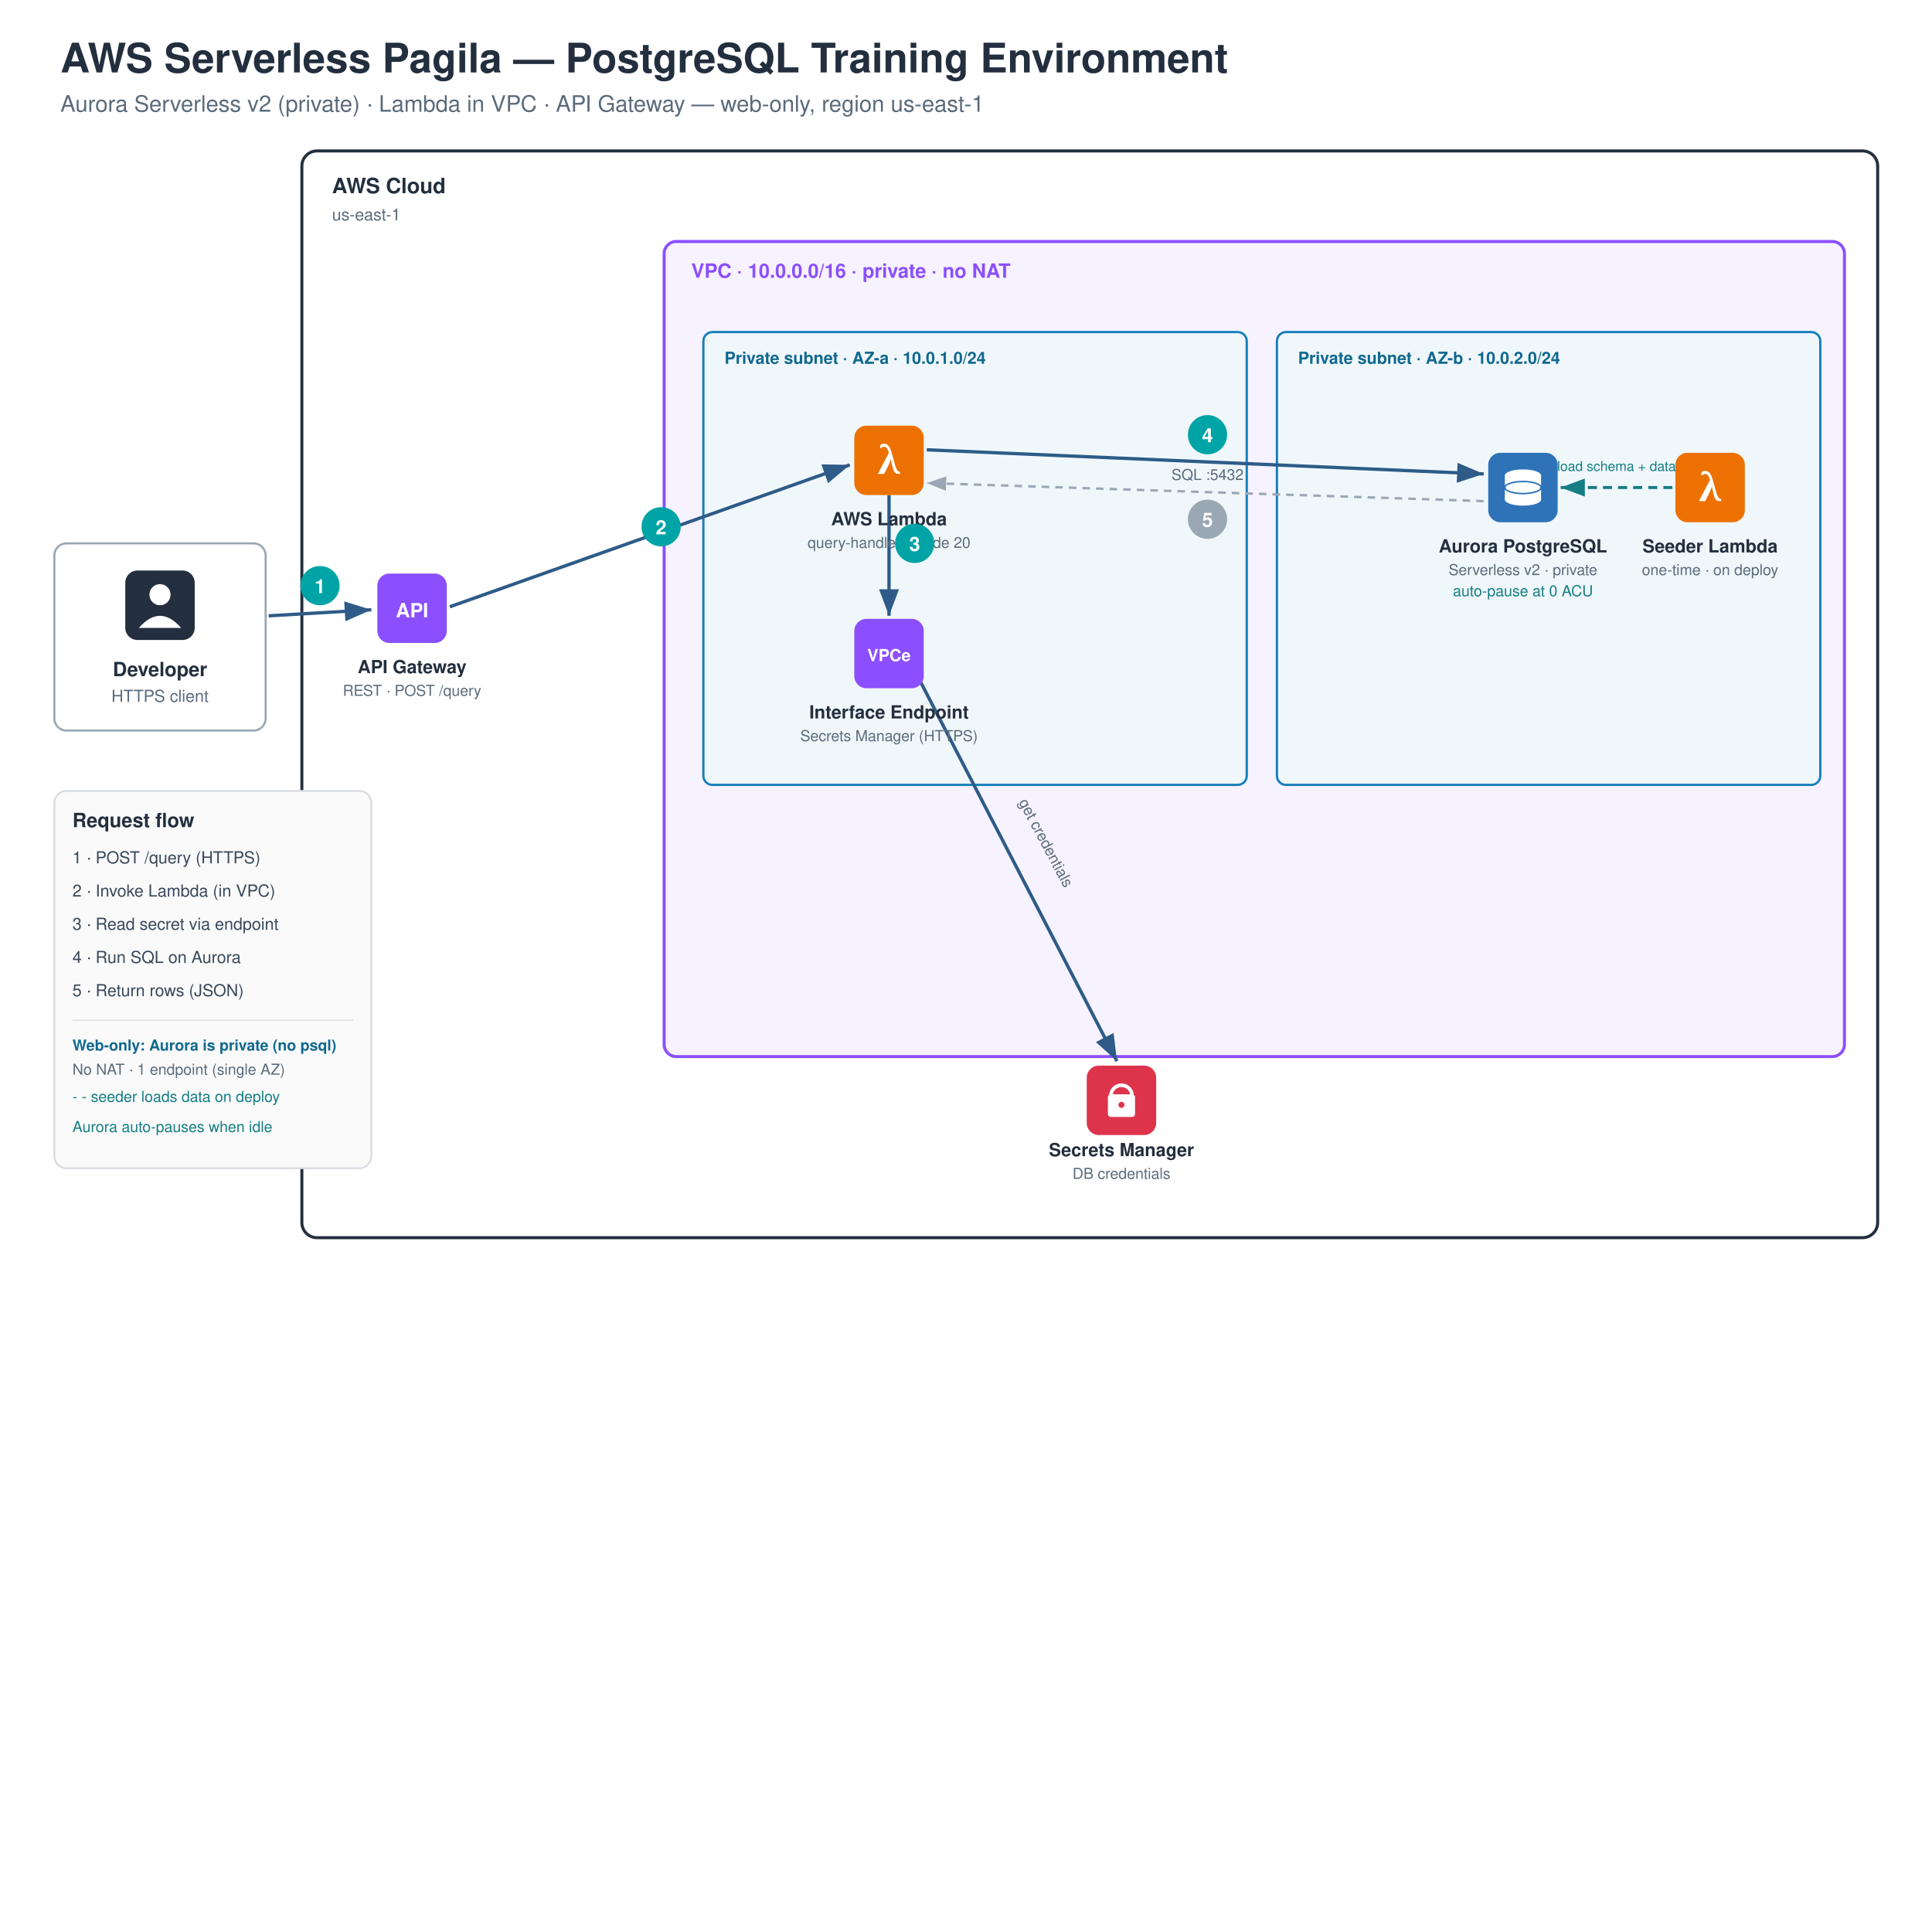
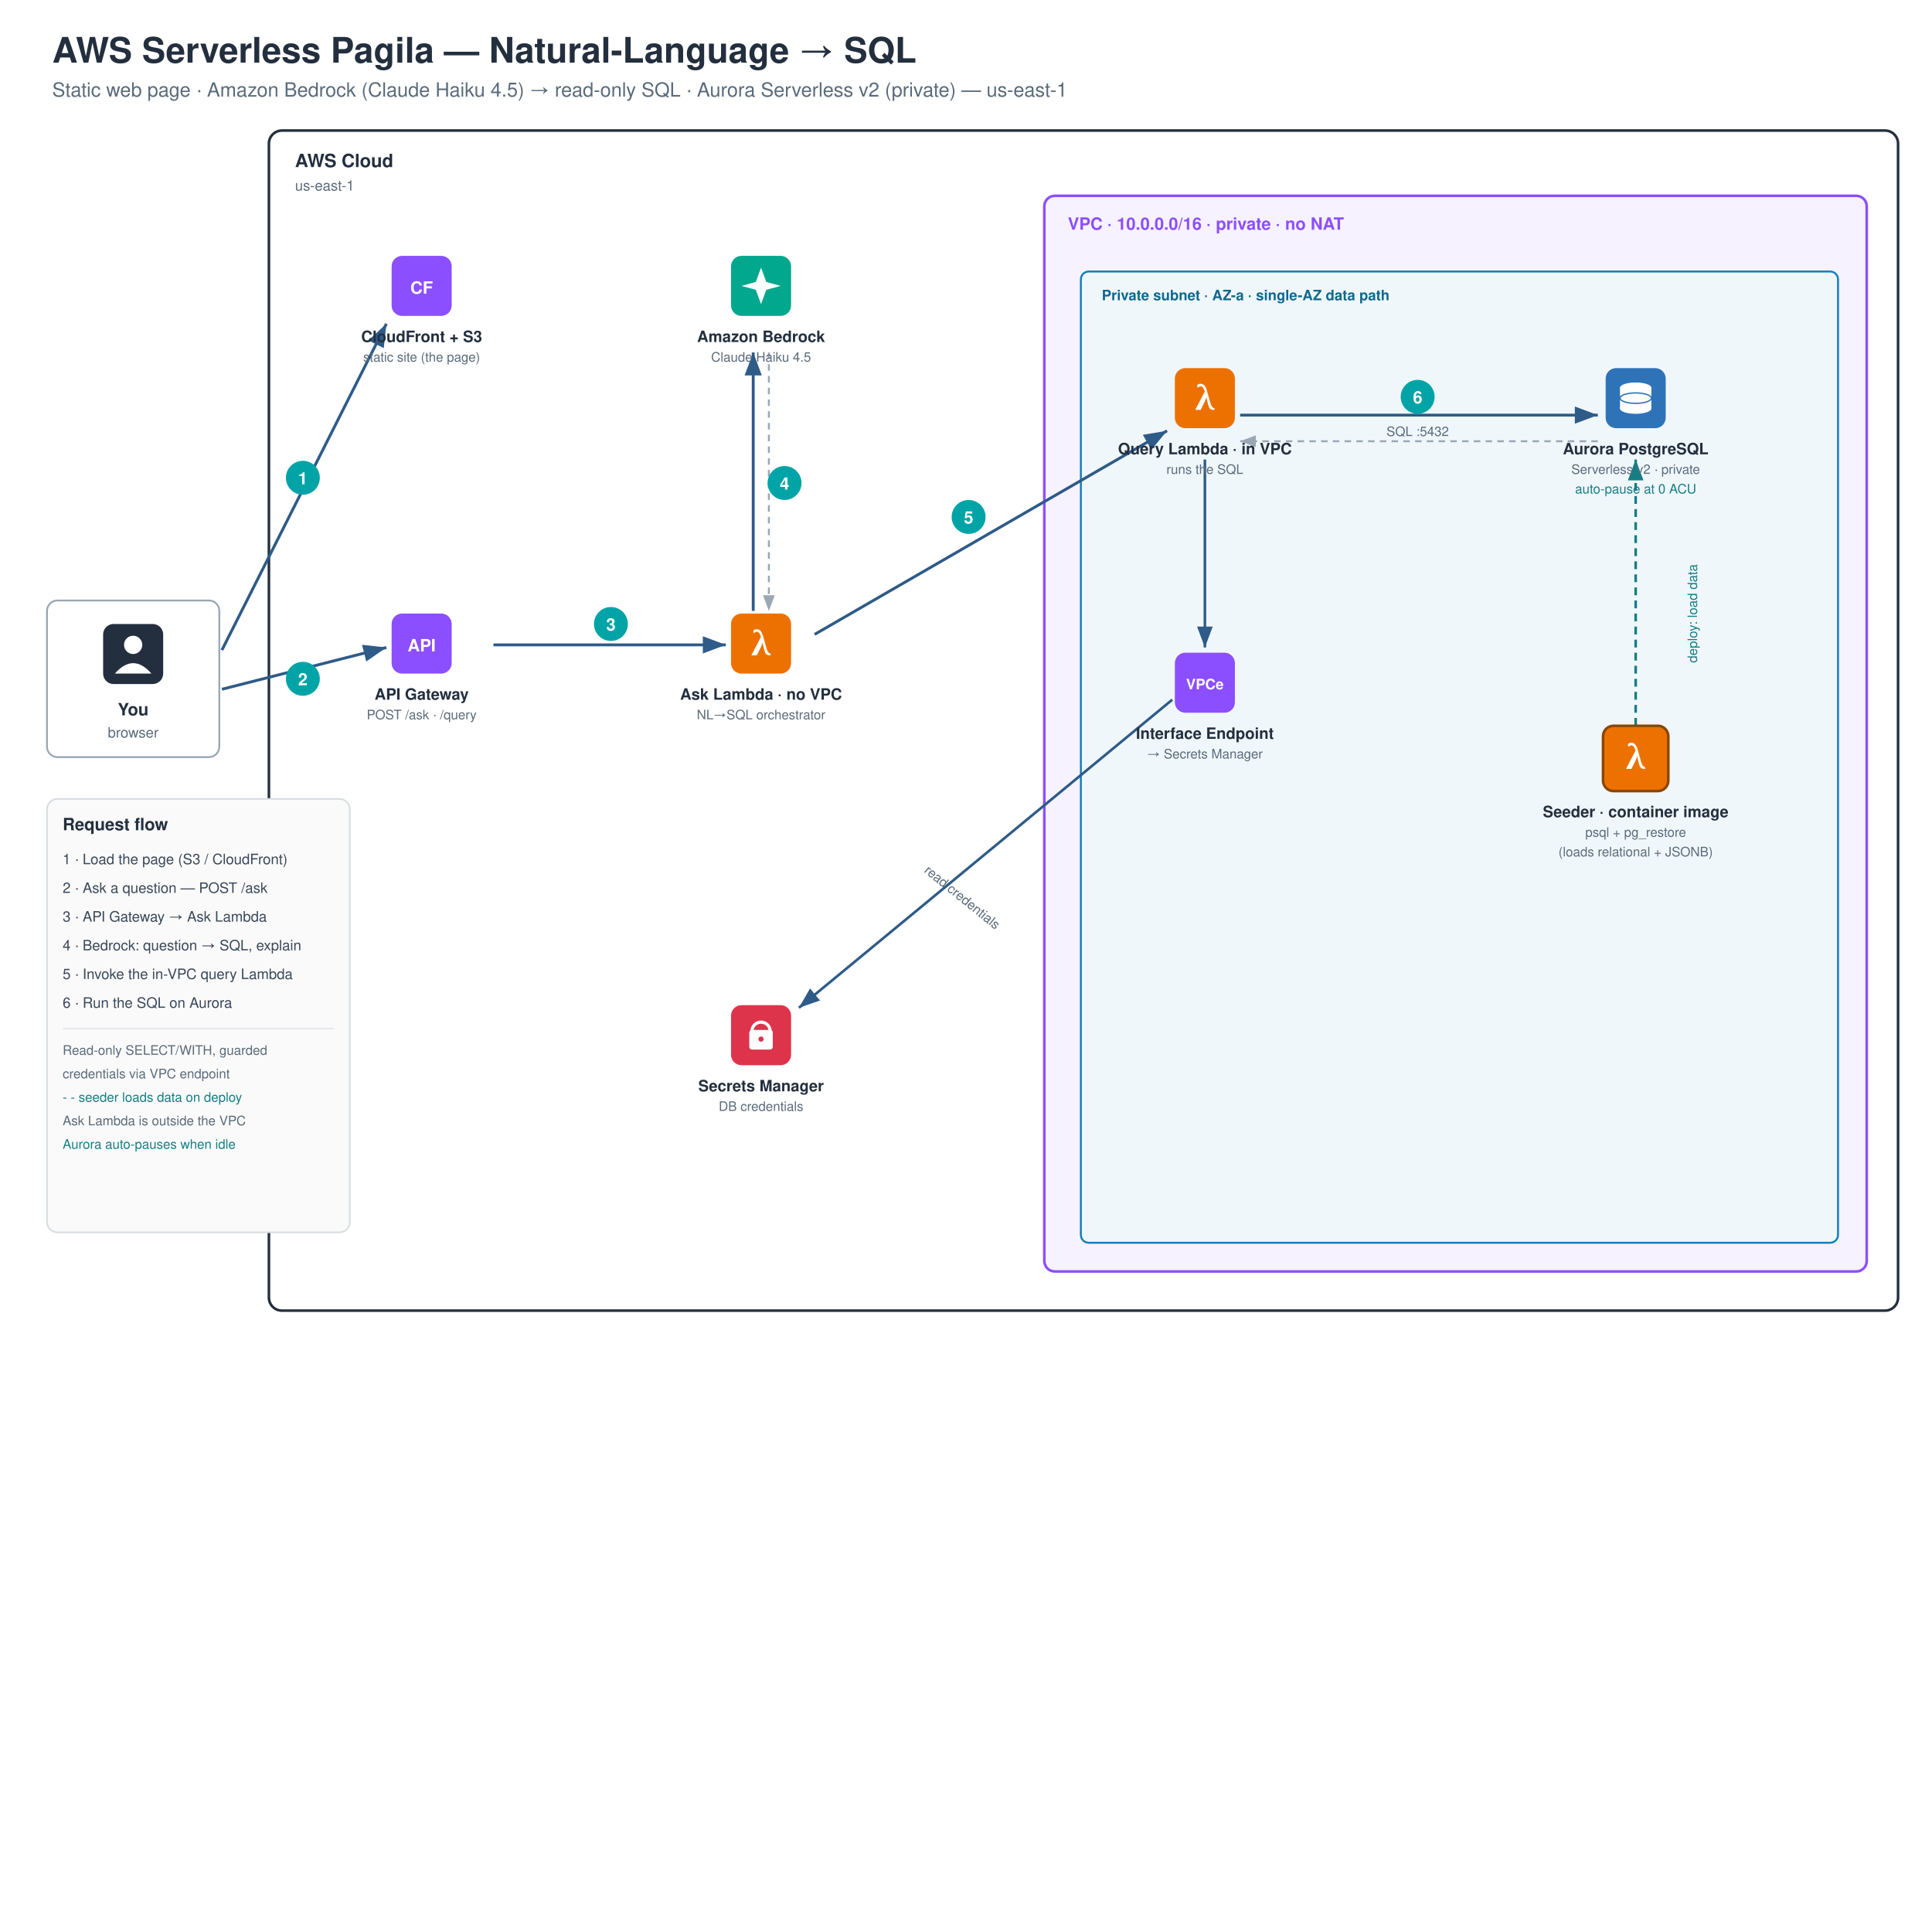
- <svg xmlns="http://www.w3.org/2000/svg" width="1280" height="1280" viewBox="0 0 1280 1280" font-family="Helvetica, Arial, sans-serif">
-   <rect x="0" y="0" width="1280" height="1280" fill="#ffffff" />
-   <text x="40" y="48" font-size="27" font-weight="bold" fill="#232F3E">AWS Serverless Pagila — PostgreSQL Training Environment</text>
-   <text x="40" y="74" font-size="15" fill="#5A6B7B">Aurora Serverless v2 (private) · Lambda in VPC · API Gateway — web-only, region us-east-1</text>
-   <rect x="200" y="100" width="1044" height="720" rx="10" fill="none" stroke="#232F3E" stroke-width="2" />
-   <text x="220" y="128" font-size="14" font-weight="bold" fill="#232F3E">AWS Cloud</text>
-   <text x="220" y="146" font-size="11" fill="#5A6B7B">us-east-1</text>
-   <rect x="440" y="160" width="782" height="540" rx="8" fill="#F7F2FF" stroke="#8C4FFF" stroke-width="2" />
-   <text x="458" y="184" font-size="13" font-weight="bold" fill="#8C4FFF">VPC · 10.0.0.0/16 · private · no NAT</text>
-   <rect x="466" y="220" width="360" height="300" rx="6" fill="#F0F7FB" stroke="#147EBA" stroke-width="1.5" />
-   <text x="480" y="241" font-size="11" font-weight="bold" fill="#10688F">Private subnet · AZ-a · 10.0.1.0/24</text>
-   <rect x="846" y="220" width="360" height="300" rx="6" fill="#F0F7FB" stroke="#147EBA" stroke-width="1.5" />
-   <text x="860" y="241" font-size="11" font-weight="bold" fill="#10688F">Private subnet · AZ-b · 10.0.2.0/24</text>
-   <line x1="178" y1="408" x2="246" y2="404" stroke="#2E5B88" stroke-width="2.2" marker-end="url(#arrow)" />
-   <line x1="298" y1="402" x2="563" y2="308" stroke="#2E5B88" stroke-width="2.2" marker-end="url(#arrow)" />
-   <line x1="614" y1="298" x2="983" y2="314" stroke="#2E5B88" stroke-width="2.2" marker-end="url(#arrow)" />
-   <line x1="983" y1="332" x2="614" y2="320" stroke="#9AA7B4" stroke-width="1.6" stroke-dasharray="5 4" marker-end="url(#arrowg)" />
-   <line x1="1108" y1="323" x2="1034" y2="323" stroke="#147E84" stroke-width="2" stroke-dasharray="6 4" marker-end="url(#arrowt)" />
-   <line x1="589" y1="328" x2="589" y2="408" stroke="#2E5B88" stroke-width="2.2" marker-end="url(#arrow)" />
-   <line x1="610" y1="452" x2="740" y2="703" stroke="#2E5B88" stroke-width="2.2" marker-end="url(#arrow)" />
-   <rect x="36" y="360" width="140" height="124" rx="8" fill="#FFFFFF" stroke="#9AA7B4" stroke-width="1.4" />
+ <svg xmlns="http://www.w3.org/2000/svg" width="1480" height="1480" viewBox="0 0 1480 1480" font-family="Helvetica, Arial, sans-serif">
+   <rect x="0" y="0" width="1480" height="1480" fill="#ffffff" />
+   <text x="40" y="48" font-size="27" font-weight="bold" fill="#232F3E">AWS Serverless Pagila — Natural-Language → SQL</text>
+   <text x="40" y="74" font-size="15" fill="#5A6B7B">Static web page · Amazon Bedrock (Claude Haiku 4.5) → read-only SQL · Aurora Serverless v2 (private) — us-east-1</text>
+   <rect x="206" y="100" width="1248" height="904" rx="10" fill="none" stroke="#232F3E" stroke-width="2" />
+   <text x="226" y="128" font-size="14" font-weight="bold" fill="#232F3E">AWS Cloud</text>
+   <text x="226" y="146" font-size="11" fill="#5A6B7B">us-east-1</text>
+   <rect x="800" y="150" width="630" height="824" rx="8" fill="#F7F2FF" stroke="#8C4FFF" stroke-width="2" />
+   <text x="818" y="176" font-size="13" font-weight="bold" fill="#8C4FFF">VPC · 10.0.0.0/16 · private · no NAT</text>
+   <rect x="828" y="208" width="580" height="744" rx="6" fill="#F0F7FB" stroke="#147EBA" stroke-width="1.5" />
+   <text x="844" y="230" font-size="11" font-weight="bold" fill="#10688F">Private subnet · AZ-a · single-AZ data path</text>
+   <line x1="170" y1="498" x2="296" y2="248" stroke="#2E5B88" stroke-width="2.2" marker-end="url(#a)" />
+   <line x1="170" y1="528" x2="296" y2="496" stroke="#2E5B88" stroke-width="2.2" marker-end="url(#a)" />
+   <line x1="378" y1="494" x2="556" y2="494" stroke="#2E5B88" stroke-width="2.2" marker-end="url(#a)" />
+   <line x1="577" y1="468" x2="577" y2="270" stroke="#2E5B88" stroke-width="2.2" marker-end="url(#a)" />
+   <line x1="589" y1="270" x2="589" y2="468" stroke="#9AA7B4" stroke-width="1.5" stroke-dasharray="5 4" marker-end="url(#g)" />
+   <line x1="624" y1="486" x2="894" y2="330" stroke="#2E5B88" stroke-width="2.2" marker-end="url(#a)" />
+   <line x1="950" y1="318" x2="1224" y2="318" stroke="#2E5B88" stroke-width="2.2" marker-end="url(#a)" />
+   <line x1="1224" y1="338" x2="950" y2="338" stroke="#9AA7B4" stroke-width="1.5" stroke-dasharray="5 4" marker-end="url(#g)" />
+   <line x1="923" y1="352" x2="923" y2="496" stroke="#2E5B88" stroke-width="2" marker-end="url(#a)" />
+   <line x1="898" y1="536" x2="612" y2="772" stroke="#2E5B88" stroke-width="2" marker-end="url(#a)" />
+   <line x1="1253" y1="556" x2="1253" y2="352" stroke="#147E84" stroke-width="2" stroke-dasharray="6 4" marker-end="url(#t)" />
+   <rect x="36" y="460" width="132" height="120" rx="8" fill="#FFFFFF" stroke="#9AA7B4" stroke-width="1.4" />
  <g>
-     <rect x="83" y="378" width="46" height="46" rx="8" fill="#232F3E" />
-     <circle cx="106" cy="394" r="7" fill="#ffffff" />
-     <path d="M92 416 q14 -16 28 0 z" fill="#ffffff" />
+     <rect x="79" y="478" width="46" height="46" rx="8" fill="#232F3E" />
+     <circle cx="102" cy="494" r="7" fill="#ffffff" />
+     <path d="M88 516 q14 -16 28 0 z" fill="#ffffff" />
  </g>
-   <text x="106" y="448" font-size="13" font-weight="bold" fill="#232F3E" text-anchor="middle">Developer</text>
-   <text x="106" y="465" font-size="11" fill="#5A6B7B" text-anchor="middle">HTTPS client</text>
+   <text x="102" y="548" font-size="13" font-weight="bold" fill="#232F3E" text-anchor="middle">You</text>
+   <text x="102" y="565" font-size="11" fill="#5A6B7B" text-anchor="middle">browser</text>
  <g>
-     <rect x="250" y="380" width="46" height="46" rx="8" fill="#8C4FFF" />
-     <text x="273" y="409" font-size="13" font-weight="bold" fill="#ffffff" text-anchor="middle">API</text>
+     <rect x="300" y="196" width="46" height="46" rx="8" fill="#8C4FFF" />
+     <text x="323" y="225" font-size="13" font-weight="bold" fill="#ffffff" text-anchor="middle">CF</text>
  </g>
-   <text x="273" y="446" font-size="12" font-weight="bold" fill="#232F3E" text-anchor="middle">API Gateway</text>
-   <text x="273" y="461" font-size="10" fill="#5A6B7B" text-anchor="middle">REST · POST /query</text>
+   <text x="323" y="262" font-size="12" font-weight="bold" fill="#232F3E" text-anchor="middle">CloudFront + S3</text>
+   <text x="323" y="277" font-size="10" fill="#5A6B7B" text-anchor="middle">static site (the page)</text>
  <g>
-     <rect x="566" y="282" width="46" height="46" rx="8" fill="#ED7100" />
-     <text x="589" y="314" font-size="26" font-weight="bold" fill="#ffffff" text-anchor="middle" font-family="Georgia, serif">λ</text>
+     <rect x="300" y="470" width="46" height="46" rx="8" fill="#8C4FFF" />
+     <text x="323" y="499" font-size="13" font-weight="bold" fill="#ffffff" text-anchor="middle">API</text>
  </g>
-   <text x="589" y="348" font-size="12" font-weight="bold" fill="#232F3E" text-anchor="middle">AWS Lambda</text>
-   <text x="589" y="363" font-size="10" fill="#5A6B7B" text-anchor="middle">query-handler · Node 20</text>
+   <text x="323" y="536" font-size="12" font-weight="bold" fill="#232F3E" text-anchor="middle">API Gateway</text>
+   <text x="323" y="551" font-size="10" fill="#5A6B7B" text-anchor="middle">POST /ask · /query</text>
  <g>
-     <rect x="566" y="410" width="46" height="46" rx="8" fill="#8C4FFF" />
-     <text x="589" y="438" font-size="11" font-weight="bold" fill="#ffffff" text-anchor="middle">VPCe</text>
+     <rect x="560" y="196" width="46" height="46" rx="8" fill="#01A88D" />
+     <path d="M583 205 L587 216 L598 219 L587 222 L583 233 L579 222 L568 219 L579 216 Z" fill="#ffffff" />
  </g>
-   <text x="589" y="476" font-size="12" font-weight="bold" fill="#232F3E" text-anchor="middle">Interface Endpoint</text>
-   <text x="589" y="491" font-size="10" fill="#5A6B7B" text-anchor="middle">Secrets Manager (HTTPS)</text>
+   <text x="583" y="262" font-size="12" font-weight="bold" fill="#232F3E" text-anchor="middle">Amazon Bedrock</text>
+   <text x="583" y="277" font-size="10" fill="#5A6B7B" text-anchor="middle">Claude Haiku 4.5</text>
  <g>
-     <rect x="986" y="300" width="46" height="46" rx="8" fill="#2E73B8" />
-     <ellipse cx="1009" cy="315" rx="12" ry="4" fill="#ffffff" />
-     <rect x="997" y="315" width="24" height="16" fill="#ffffff" />
-     <ellipse cx="1009" cy="331" rx="12" ry="4" fill="#ffffff" />
-     <ellipse cx="1009" cy="323" rx="12" ry="4" fill="none" stroke="#2E73B8" stroke-width="1" />
+     <rect x="560" y="470" width="46" height="46" rx="8" fill="#ED7100" />
+     <text x="583" y="502" font-size="26" font-weight="bold" fill="#ffffff" text-anchor="middle" font-family="Georgia, serif">λ</text>
  </g>
-   <text x="1009" y="366" font-size="12" font-weight="bold" fill="#232F3E" text-anchor="middle">Aurora PostgreSQL</text>
-   <text x="1009" y="381" font-size="10" fill="#5A6B7B" text-anchor="middle">Serverless v2 · private</text>
-   <text x="1009" y="395" font-size="10" fill="#147E84" text-anchor="middle">auto-pause at 0 ACU</text>
+   <text x="583" y="536" font-size="12" font-weight="bold" fill="#232F3E" text-anchor="middle">Ask Lambda · no VPC</text>
+   <text x="583" y="551" font-size="10" fill="#5A6B7B" text-anchor="middle">NL→SQL orchestrator</text>
  <g>
-     <rect x="1110" y="300" width="46" height="46" rx="8" fill="#ED7100" />
-     <text x="1133" y="332" font-size="26" font-weight="bold" fill="#ffffff" text-anchor="middle" font-family="Georgia, serif">λ</text>
+     <rect x="560" y="770" width="46" height="46" rx="8" fill="#DD344C" />
+     <path d="M576 790 a7 7 0 0 1 14 0" fill="none" stroke="#ffffff" stroke-width="2.4" />
+     <rect x="574" y="789" width="18" height="15" rx="2" fill="#ffffff" />
+     <circle cx="583" cy="796" r="2" fill="#DD344C" />
  </g>
-   <text x="1133" y="366" font-size="12" font-weight="bold" fill="#232F3E" text-anchor="middle">Seeder Lambda</text>
-   <text x="1133" y="381" font-size="10" fill="#5A6B7B" text-anchor="middle">one-time · on deploy</text>
-   <text x="1071" y="312" font-size="9" fill="#147E84" text-anchor="middle">load schema + data</text>
+   <text x="583" y="836" font-size="12" font-weight="bold" fill="#232F3E" text-anchor="middle">Secrets Manager</text>
+   <text x="583" y="851" font-size="10" fill="#5A6B7B" text-anchor="middle">DB credentials</text>
  <g>
-     <rect x="720" y="706" width="46" height="46" rx="8" fill="#DD344C" />
-     <path d="M736 726 a7 7 0 0 1 14 0" fill="none" stroke="#ffffff" stroke-width="2.4" />
-     <rect x="734" y="725" width="18" height="15" rx="2" fill="#ffffff" />
-     <circle cx="743" cy="732" r="2" fill="#DD344C" />
+     <rect x="900" y="282" width="46" height="46" rx="8" fill="#ED7100" />
+     <text x="923" y="314" font-size="26" font-weight="bold" fill="#ffffff" text-anchor="middle" font-family="Georgia, serif">λ</text>
  </g>
-   <text x="743" y="766" font-size="12" font-weight="bold" fill="#232F3E" text-anchor="middle">Secrets Manager</text>
-   <text x="743" y="781" font-size="10" fill="#5A6B7B" text-anchor="middle">DB credentials</text>
+   <text x="923" y="348" font-size="12" font-weight="bold" fill="#232F3E" text-anchor="middle">Query Lambda · in VPC</text>
+   <text x="923" y="363" font-size="10" fill="#5A6B7B" text-anchor="middle">runs the SQL</text>
+   <g>
+     <rect x="900" y="500" width="46" height="46" rx="8" fill="#8C4FFF" />
+     <text x="923" y="528" font-size="11" font-weight="bold" fill="#ffffff" text-anchor="middle">VPCe</text>
+   </g>
+   <text x="923" y="566" font-size="12" font-weight="bold" fill="#232F3E" text-anchor="middle">Interface Endpoint</text>
+   <text x="923" y="581" font-size="10" fill="#5A6B7B" text-anchor="middle">→ Secrets Manager</text>
+   <g>
+     <rect x="1230" y="282" width="46" height="46" rx="8" fill="#2E73B8" />
+     <ellipse cx="1253" cy="297" rx="12" ry="4" fill="#ffffff" />
+     <rect x="1241" y="297" width="24" height="16" fill="#ffffff" />
+     <ellipse cx="1253" cy="313" rx="12" ry="4" fill="#ffffff" />
+     <ellipse cx="1253" cy="305" rx="12" ry="4" fill="none" stroke="#2E73B8" stroke-width="1" />
+   </g>
+   <text x="1253" y="348" font-size="12" font-weight="bold" fill="#232F3E" text-anchor="middle">Aurora PostgreSQL</text>
+   <text x="1253" y="363" font-size="10" fill="#5A6B7B" text-anchor="middle">Serverless v2 · private</text>
+   <text x="1253" y="378" font-size="10" fill="#147E84" text-anchor="middle">auto-pause at 0 ACU</text>
+   <g>
+     <rect x="1228" y="556" width="50" height="50" rx="8" fill="#ED7100" stroke="#8a4600" stroke-width="2" />
+     <text x="1253" y="589" font-size="26" font-weight="bold" fill="#ffffff" text-anchor="middle" font-family="Georgia, serif">λ</text>
+   </g>
+   <text x="1253" y="626" font-size="12" font-weight="bold" fill="#232F3E" text-anchor="middle">Seeder · container image</text>
+   <text x="1253" y="641" font-size="10" fill="#5A6B7B" text-anchor="middle">psql + pg_restore</text>
+   <text x="1253" y="656" font-size="10" fill="#5A6B7B" text-anchor="middle">(loads relational + JSONB)</text>
  <g font-size="13" font-weight="bold" fill="#ffffff" text-anchor="middle">
-     <circle cx="212" cy="388" r="13" fill="#00A4A6" />
-     <text x="212" y="393">1</text>
-     <circle cx="438" cy="349" r="13" fill="#00A4A6" />
-     <text x="438" y="354">2</text>
-     <circle cx="606" cy="360" r="13" fill="#00A4A6" />
-     <text x="606" y="365">3</text>
-     <circle cx="800" cy="288" r="13" fill="#00A4A6" />
-     <text x="800" y="293">4</text>
-     <circle cx="800" cy="344" r="13" fill="#9AA7B4" />
-     <text x="800" y="349">5</text>
+     <circle cx="232" cy="366" r="13" fill="#00A4A6" />
+     <text x="232" y="371">1</text>
+     <circle cx="232" cy="520" r="13" fill="#00A4A6" />
+     <text x="232" y="525">2</text>
+     <circle cx="468" cy="478" r="13" fill="#00A4A6" />
+     <text x="468" y="483">3</text>
+     <circle cx="601" cy="370" r="13" fill="#00A4A6" />
+     <text x="601" y="375">4</text>
+     <circle cx="742" cy="396" r="13" fill="#00A4A6" />
+     <text x="742" y="401">5</text>
+     <circle cx="1086" cy="304" r="13" fill="#00A4A6" />
+     <text x="1086" y="309">6</text>
  </g>
-   <text x="800" y="318" font-size="10" fill="#5A6B7B" text-anchor="middle">SQL :5432</text>
-   <text x="690" y="560" font-size="10" fill="#5A6B7B" text-anchor="middle" transform="rotate(62 690 560)">get credentials</text>
-   <rect x="36" y="524" width="210" height="250" rx="8" fill="#FAFAFA" stroke="#D6DBE0" stroke-width="1.2" />
-   <text x="48" y="548" font-size="13" font-weight="bold" fill="#232F3E">Request flow</text>
+   <text x="1086" y="334" font-size="10" fill="#5A6B7B" text-anchor="middle">SQL :5432</text>
+   <text x="735" y="690" font-size="10" fill="#5A6B7B" text-anchor="middle" transform="rotate(39 735 690)">read credentials</text>
+   <text x="1300" y="470" font-size="10" fill="#147E84" text-anchor="middle" transform="rotate(-90 1300 470)">deploy: load data</text>
+   <rect x="36" y="612" width="232" height="332" rx="8" fill="#FAFAFA" stroke="#D6DBE0" stroke-width="1.2" />
+   <text x="48" y="636" font-size="13" font-weight="bold" fill="#232F3E">Request flow</text>
  <g font-size="11" fill="#39485A">
-     <text x="48" y="572">1 · POST /query (HTTPS)</text>
-     <text x="48" y="594">2 · Invoke Lambda (in VPC)</text>
-     <text x="48" y="616">3 · Read secret via endpoint</text>
-     <text x="48" y="638">4 · Run SQL on Aurora</text>
-     <text x="48" y="660">5 · Return rows (JSON)</text>
+     <text x="48" y="662">1 · Load the page (S3 / CloudFront)</text>
+     <text x="48" y="684">2 · Ask a question — POST /ask</text>
+     <text x="48" y="706">3 · API Gateway → Ask Lambda</text>
+     <text x="48" y="728">4 · Bedrock: question → SQL, explain</text>
+     <text x="48" y="750">5 · Invoke the in-VPC query Lambda</text>
+     <text x="48" y="772">6 · Run the SQL on Aurora</text>
  </g>
-   <line x1="48" y1="676" x2="234" y2="676" stroke="#E0E4E8" stroke-width="1" />
-   <text x="48" y="696" font-size="10" fill="#10688F" font-weight="bold">Web-only: Aurora is private (no psql)</text>
-   <text x="48" y="712" font-size="10" fill="#5A6B7B">No NAT · 1 endpoint (single AZ)</text>
-   <text x="48" y="730" font-size="10" fill="#147E84">- - seeder loads data on deploy</text>
-   <text x="48" y="750" font-size="10" fill="#147E84">Aurora auto-pauses when idle</text>
+   <line x1="48" y1="788" x2="256" y2="788" stroke="#E0E4E8" stroke-width="1" />
+   <text x="48" y="808" font-size="10" fill="#5A6B7B">Read-only SELECT/WITH, guarded</text>
+   <text x="48" y="826" font-size="10" fill="#5A6B7B">credentials via VPC endpoint</text>
+   <text x="48" y="844" font-size="10" fill="#147E84">- - seeder loads data on deploy</text>
+   <text x="48" y="862" font-size="10" fill="#5A6B7B">Ask Lambda is outside the VPC</text>
+   <text x="48" y="880" font-size="10" fill="#147E84">Aurora auto-pauses when idle</text>
  <defs>
-     <marker id="arrow" markerWidth="10" markerHeight="10" refX="8" refY="3" orient="auto" markerUnits="strokeWidth">
+     <marker id="a" markerWidth="10" markerHeight="10" refX="8" refY="3" orient="auto" markerUnits="strokeWidth">
      <path d="M0,0 L8,3 L0,6 z" fill="#2E5B88" />
    </marker>
-     <marker id="arrowg" markerWidth="10" markerHeight="10" refX="8" refY="3" orient="auto" markerUnits="strokeWidth">
+     <marker id="g" markerWidth="10" markerHeight="10" refX="8" refY="3" orient="auto" markerUnits="strokeWidth">
      <path d="M0,0 L8,3 L0,6 z" fill="#9AA7B4" />
    </marker>
-     <marker id="arrowt" markerWidth="10" markerHeight="10" refX="8" refY="3" orient="auto" markerUnits="strokeWidth">
+     <marker id="t" markerWidth="10" markerHeight="10" refX="8" refY="3" orient="auto" markerUnits="strokeWidth">
      <path d="M0,0 L8,3 L0,6 z" fill="#147E84" />
    </marker>
  </defs>
</svg>
